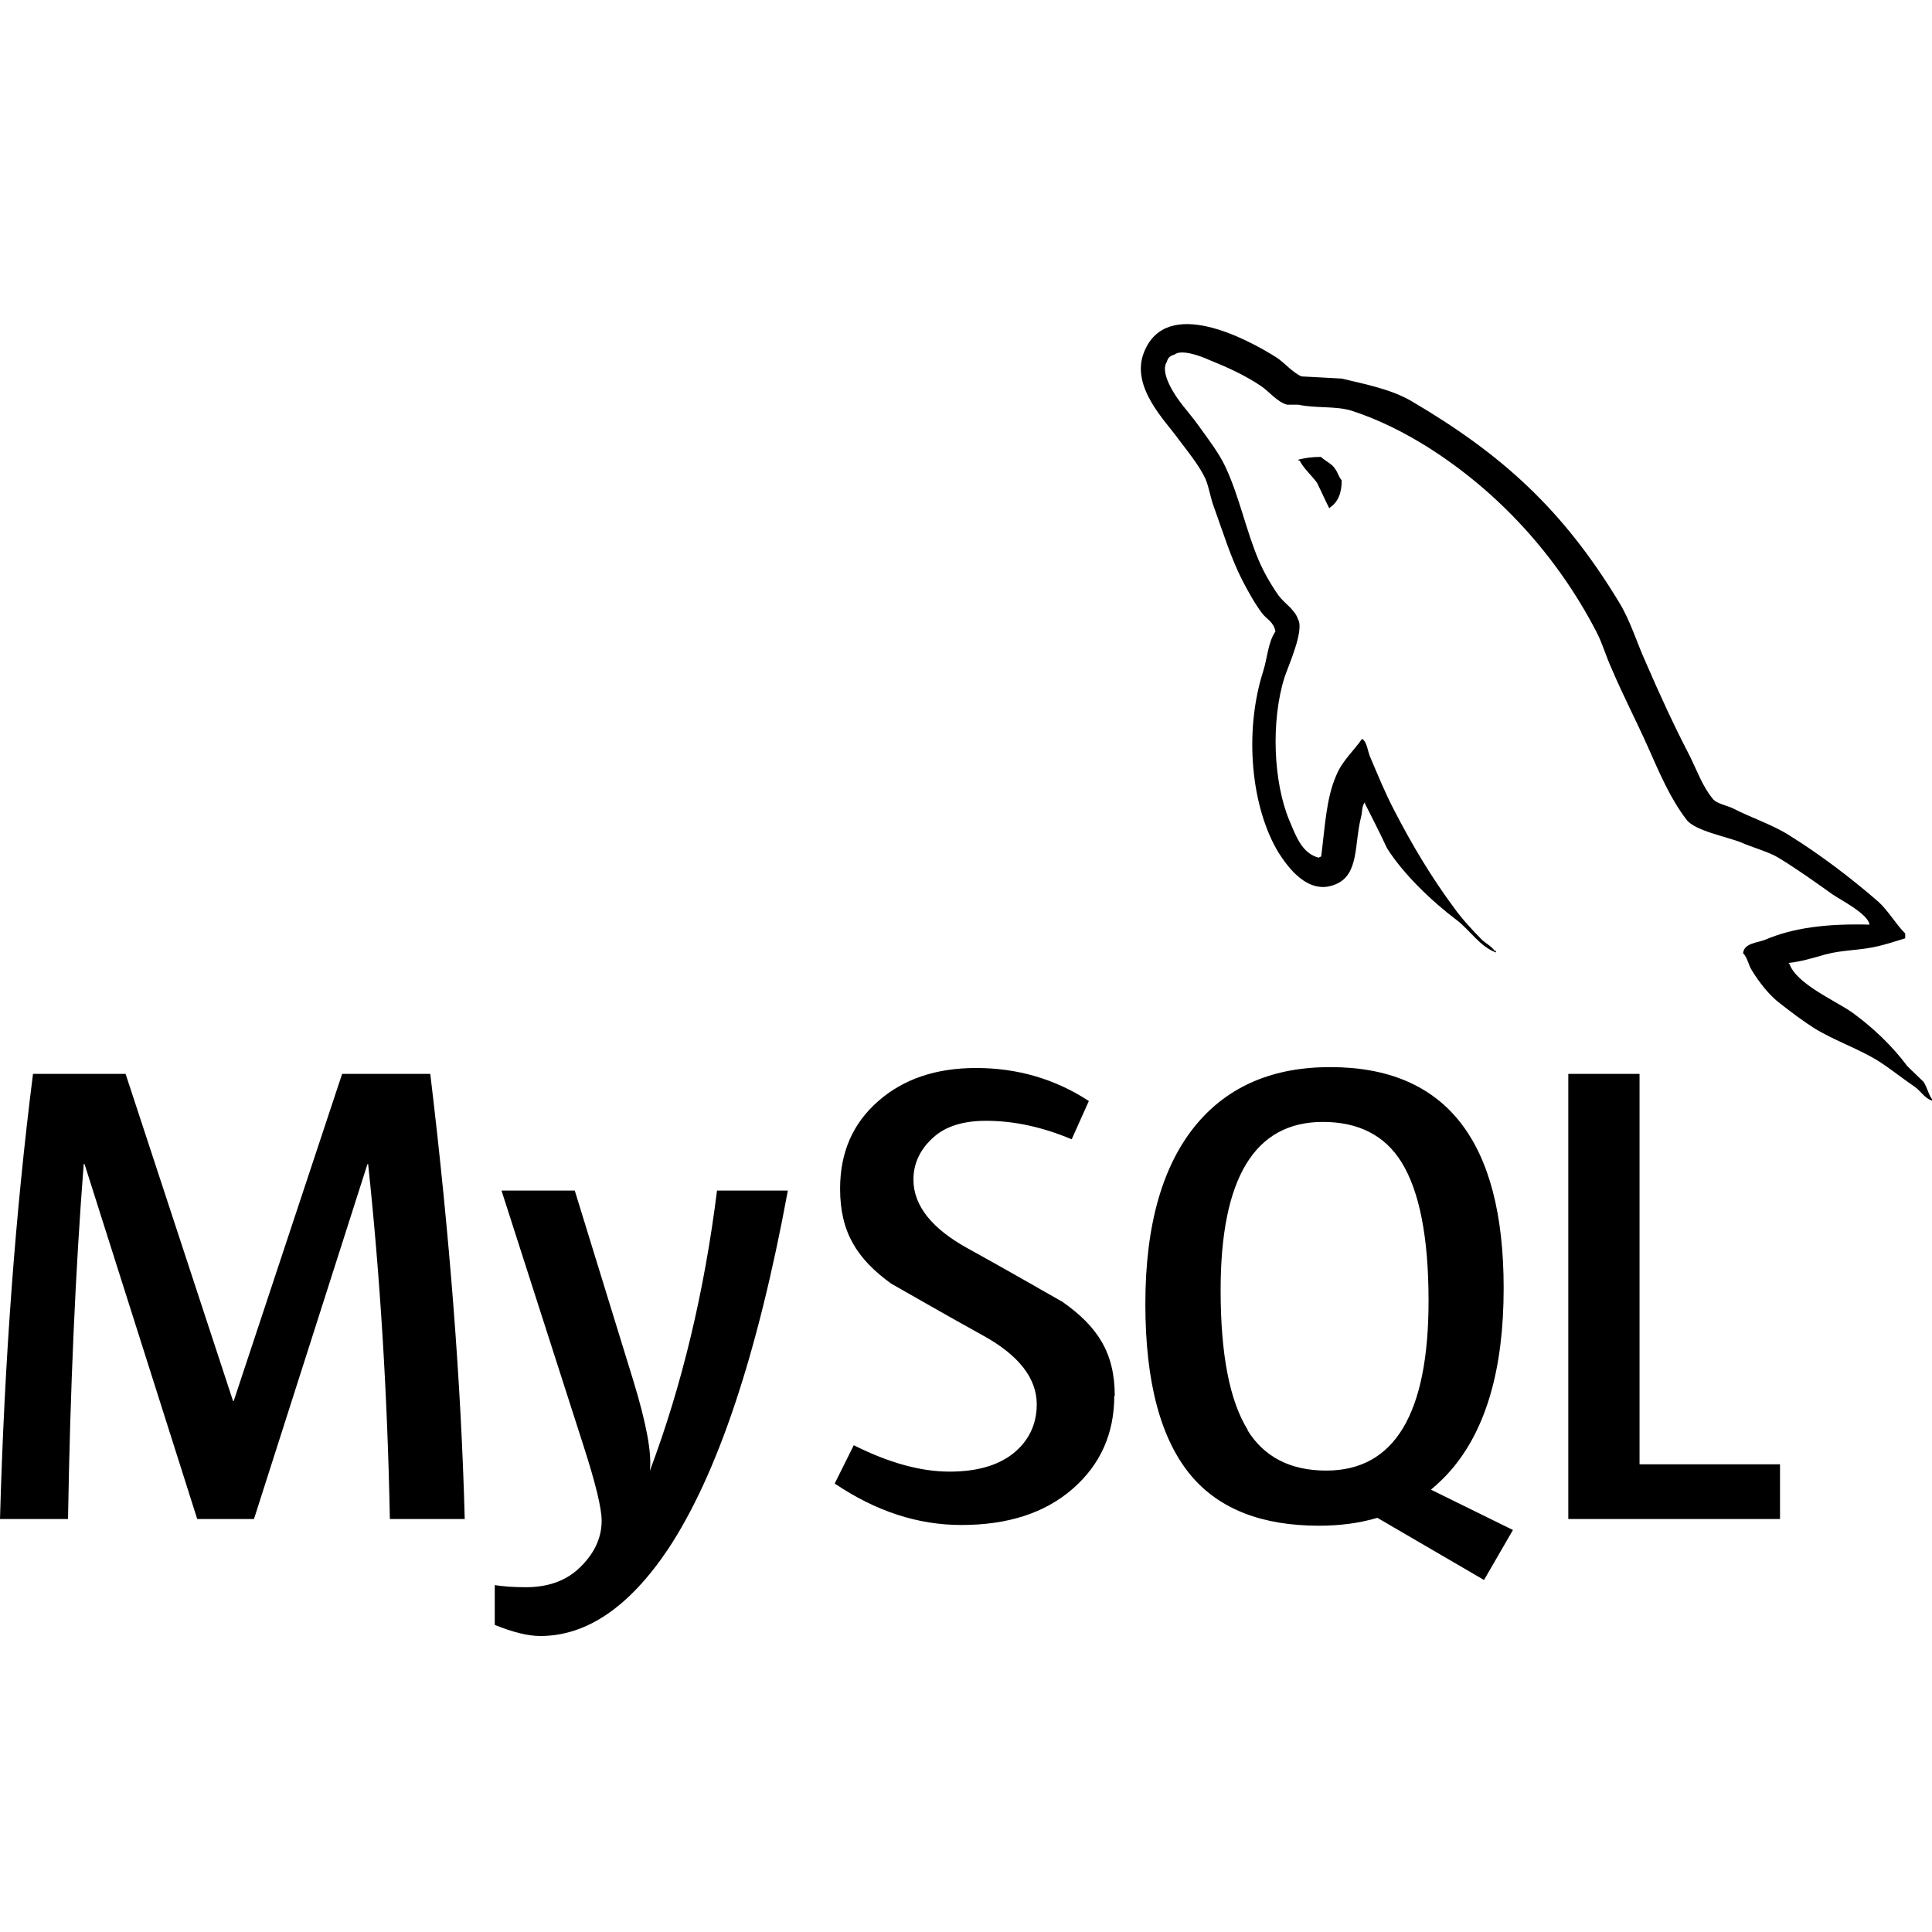
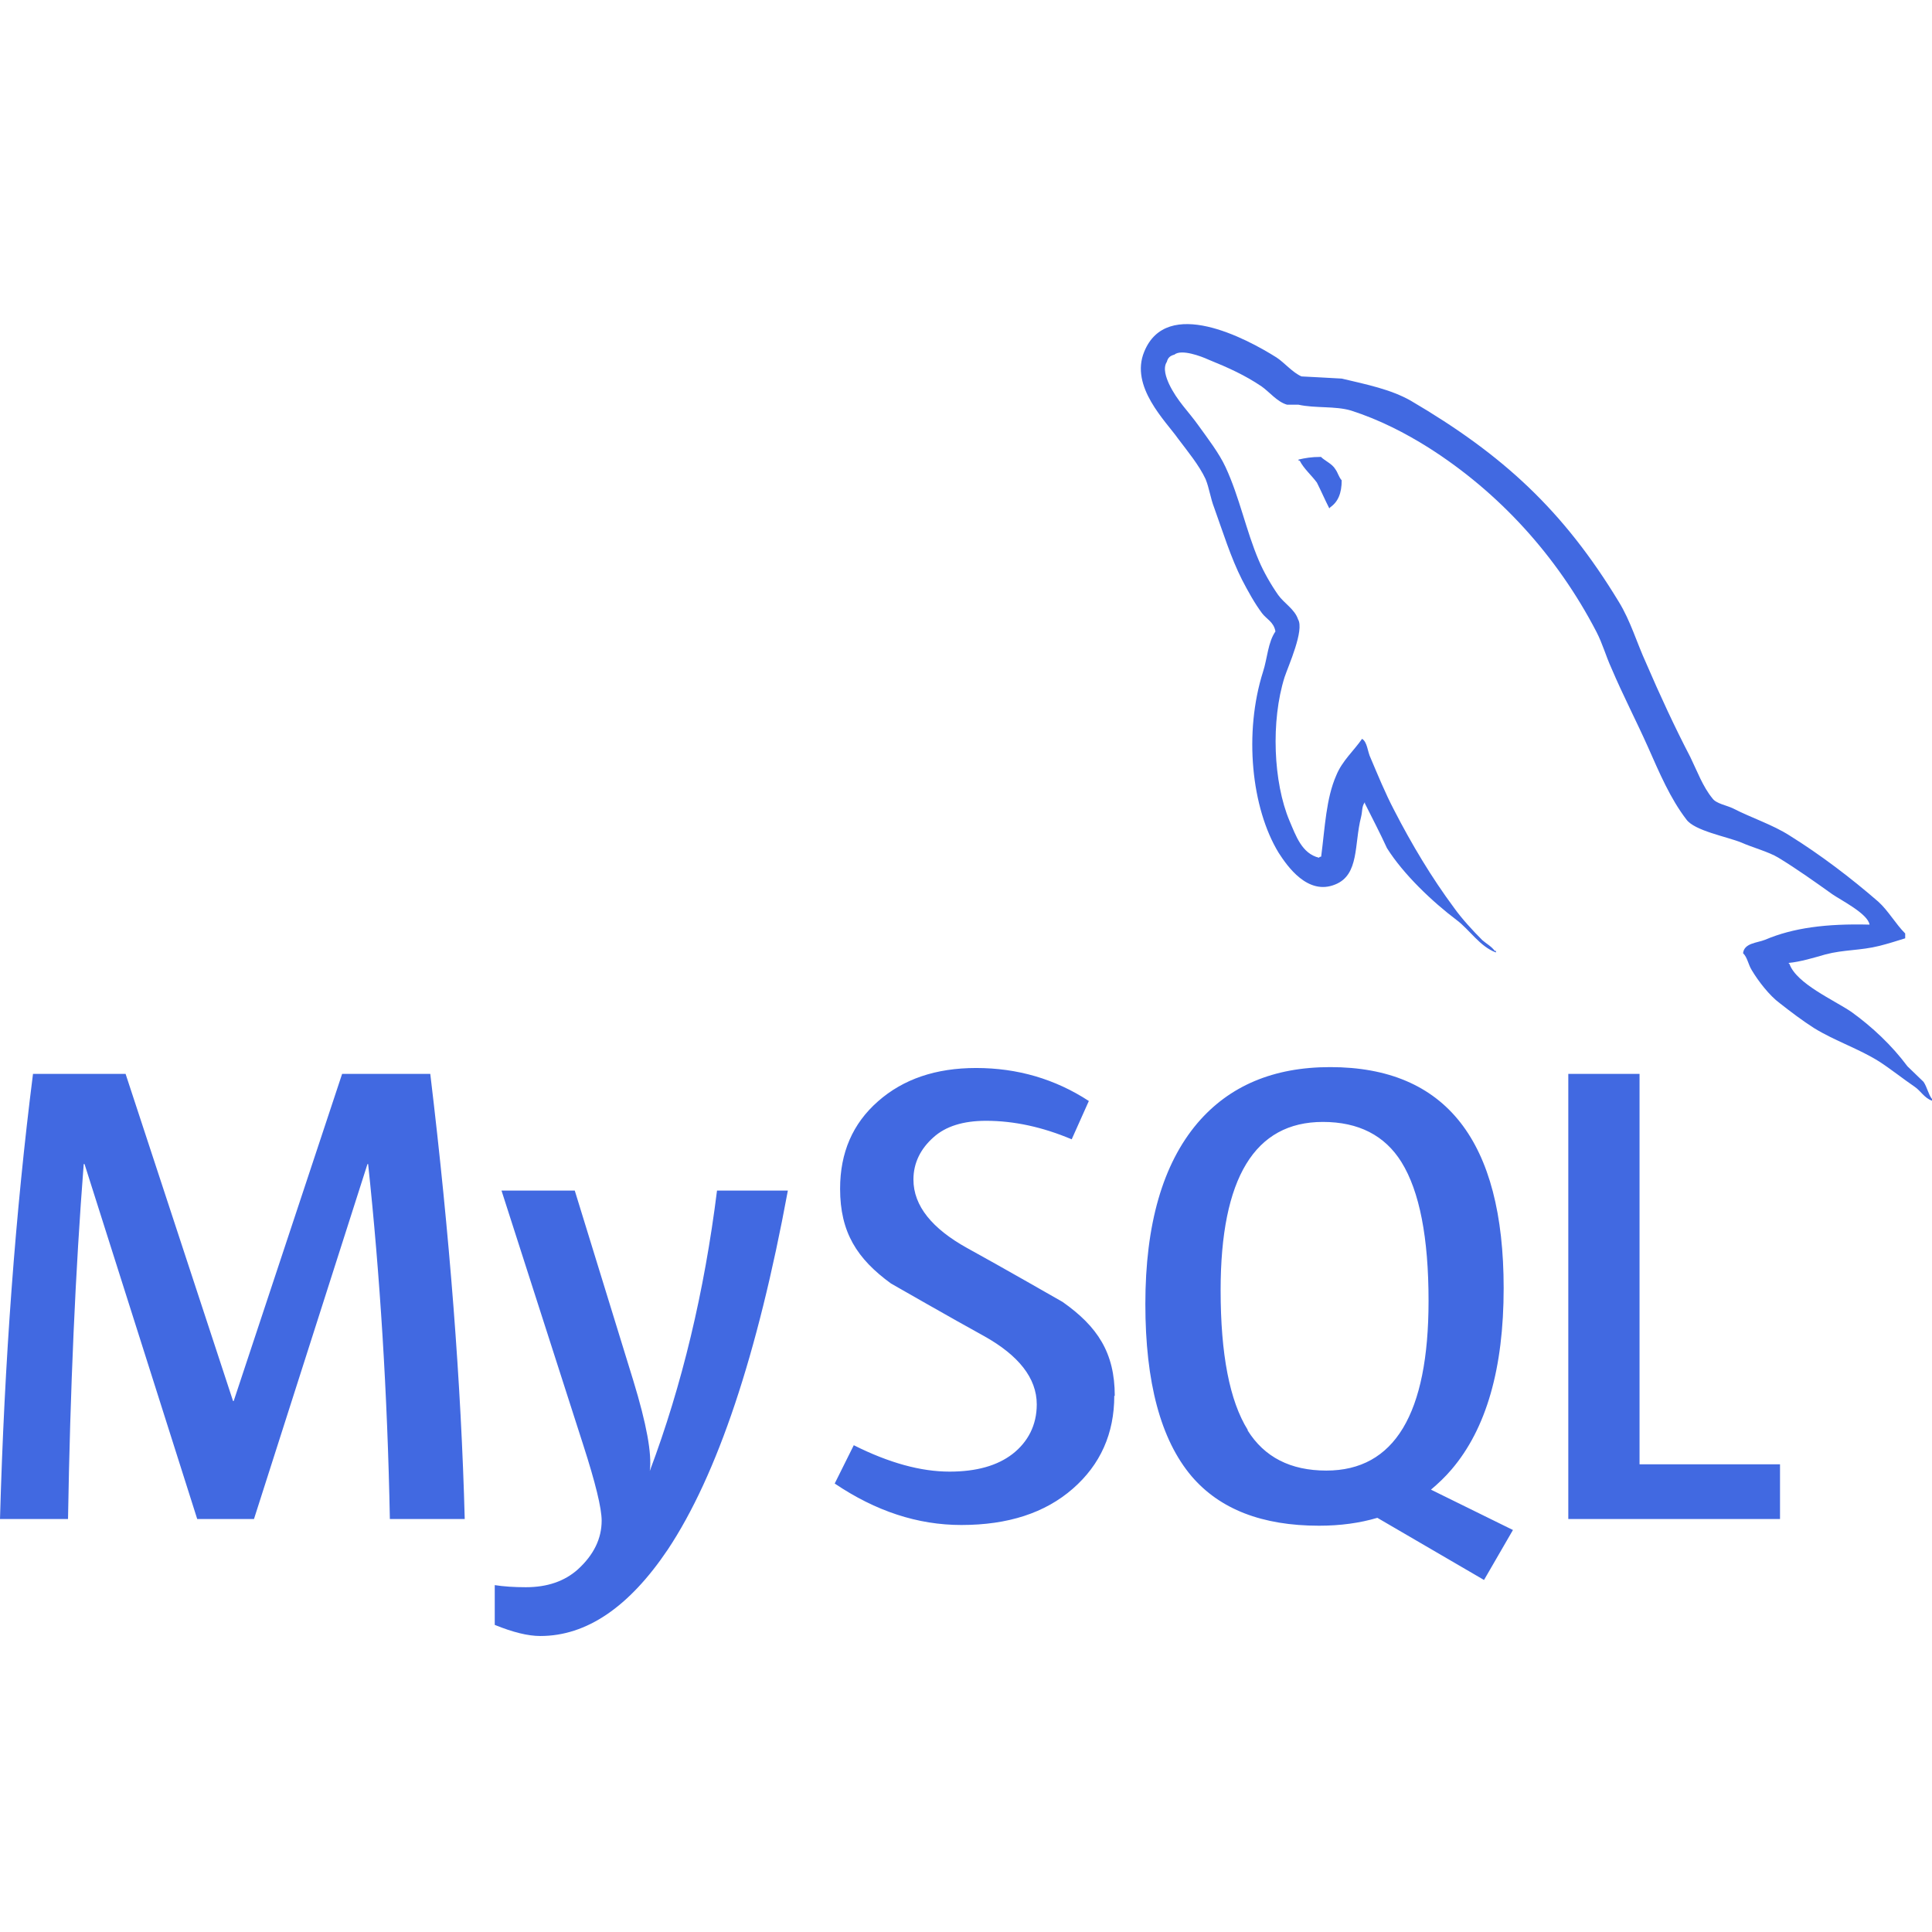
- <svg xmlns="http://www.w3.org/2000/svg" fill="#000000" width="100px" height="100px" viewBox="0 0 24 24" role="img">
+ <svg xmlns="http://www.w3.org/2000/svg" fill="#4169e1" width="100px" height="100px" viewBox="0 0 24 24" role="img">
  <path d="M16.405 5.676c-.115 0-.193.014-.274.033v.013h.014c.054.104.146.18.214.273.054.107.1.214.154.32l.014-.015c.094-.066.14-.172.14-.333-.04-.047-.046-.094-.08-.14-.04-.067-.126-.1-.18-.153zM5.77 18.87h-.927c-.03-1.562-.123-3.03-.27-4.41h-.008l-1.41 4.41H2.45l-1.4-4.41h-.01c-.103 1.323-.168 2.793-.195 4.41H0c.055-1.966.192-3.81.41-5.53h1.15l1.335 4.064h.008L4.25 13.34h1.095c.242 2.015.384 3.86.428 5.53zm4.017-4.08c-.378 2.045-.876 3.533-1.492 4.46-.482.716-1.01 1.073-1.583 1.073-.153 0-.34-.046-.566-.138v-.494c.11.017.24.026.386.026.268 0 .483-.075.647-.222.197-.18.295-.382.295-.605 0-.155-.077-.47-.23-.944L6.23 14.79h.91l.727 2.36c.164.536.233.91.205 1.123.4-1.064.678-2.227.835-3.483h.88zM22.112 18.87h-2.63v-5.53h.885v4.85h1.745zM18.792 19.005l-1.016-.5c.09-.076.177-.158.255-.25.433-.506.648-1.258.648-2.253 0-1.83-.718-2.746-2.155-2.746-.704 0-1.254.232-1.65.697-.43.508-.646 1.256-.646 2.245 0 .972.19 1.686.574 2.14.35.41.877.615 1.583.615.264 0 .506-.033.725-.098l1.325.772.36-.622zM15.5 17.763c-.225-.36-.337-.94-.337-1.736 0-1.393.424-2.09 1.27-2.09.443 0 .77.167.977.5.224.362.336.936.336 1.723 0 1.404-.424 2.108-1.27 2.108-.445 0-.77-.167-.978-.5zM13.842 17.338c0 .47-.172.856-.516 1.156s-.803.45-1.384.45c-.543 0-1.064-.172-1.573-.515l.237-.476c.438.22.833.328 1.19.328.332 0 .593-.073.783-.22.188-.147.3-.354.3-.615 0-.33-.23-.61-.648-.845-.388-.213-1.163-.657-1.163-.657-.422-.307-.632-.636-.632-1.177 0-.45.157-.81.47-1.085.315-.278.72-.415 1.22-.415.512 0 .98.136 1.4.41l-.213.476c-.36-.152-.715-.23-1.064-.23-.283 0-.502.068-.654.206-.153.136-.248.31-.248.524 0 .328.234.61.666.85.393.215 1.187.67 1.187.67.433.305.648.63.648 1.168zM23.224 11.486c-.535-.014-.95.04-1.297.188-.1.04-.26.04-.274.167.055.053.063.14.11.214.08.134.218.313.346.407.14.11.28.216.427.31.26.16.555.255.81.416.145.094.293.213.44.313.073.05.12.14.214.172v-.02c-.046-.06-.06-.147-.105-.214-.067-.067-.134-.127-.2-.193-.194-.26-.435-.487-.695-.675-.214-.146-.682-.35-.77-.595l-.013-.014c.146-.013.32-.066.46-.106.227-.06.435-.047.67-.106.106-.027.213-.06.32-.094v-.06c-.12-.12-.21-.283-.334-.395-.34-.295-.717-.582-1.104-.823-.21-.134-.476-.22-.697-.334-.08-.04-.214-.06-.26-.127-.12-.146-.19-.34-.275-.514-.192-.368-.38-.775-.547-1.163-.12-.262-.193-.523-.34-.763-.69-1.137-1.437-1.826-2.586-2.5-.247-.14-.543-.2-.856-.274-.167-.008-.334-.02-.5-.027-.11-.047-.216-.174-.31-.235-.38-.24-1.364-.76-1.644-.072-.18.434.267.862.422 1.082.115.153.26.328.34.5.047.116.06.235.107.356.106.294.207.622.347.897.073.14.153.287.247.413.054.073.146.107.167.227-.094.136-.1.334-.154.5-.24.757-.146 1.693.194 2.25.107.166.362.534.703.393.3-.12.234-.5.32-.835.02-.08.007-.133.048-.187v.015c.094.188.188.367.274.555.206.328.566.668.867.895.16.12.287.328.487.402v-.02h-.015c-.043-.058-.1-.086-.154-.133-.12-.12-.255-.267-.35-.4-.28-.377-.527-.79-.747-1.218-.11-.21-.202-.436-.29-.643-.04-.08-.04-.2-.107-.24-.1.146-.247.273-.32.453-.127.288-.14.642-.188 1.01-.027.007-.014 0-.027.014-.214-.052-.287-.274-.367-.46-.2-.475-.233-1.238-.06-1.785.047-.14.247-.582.167-.716-.042-.127-.174-.2-.247-.303-.087-.124-.18-.285-.24-.427-.16-.374-.24-.788-.414-1.162-.08-.173-.22-.354-.334-.513-.127-.18-.267-.307-.368-.52-.033-.073-.08-.194-.027-.274.014-.054.042-.075.094-.09.088-.072.335.022.422.062.247.1.455.194.662.334.094.066.195.193.315.226h.14c.214.047.455.014.655.073.355.114.675.28.962.46.876.556 1.596 1.345 2.085 2.286.08.154.115.295.188.455.14.33.313.663.455.982.14.315.275.636.476.897.1.14.502.213.682.286.133.06.34.115.46.188.23.14.454.3.67.454.11.076.443.243.463.378z" />
</svg>
